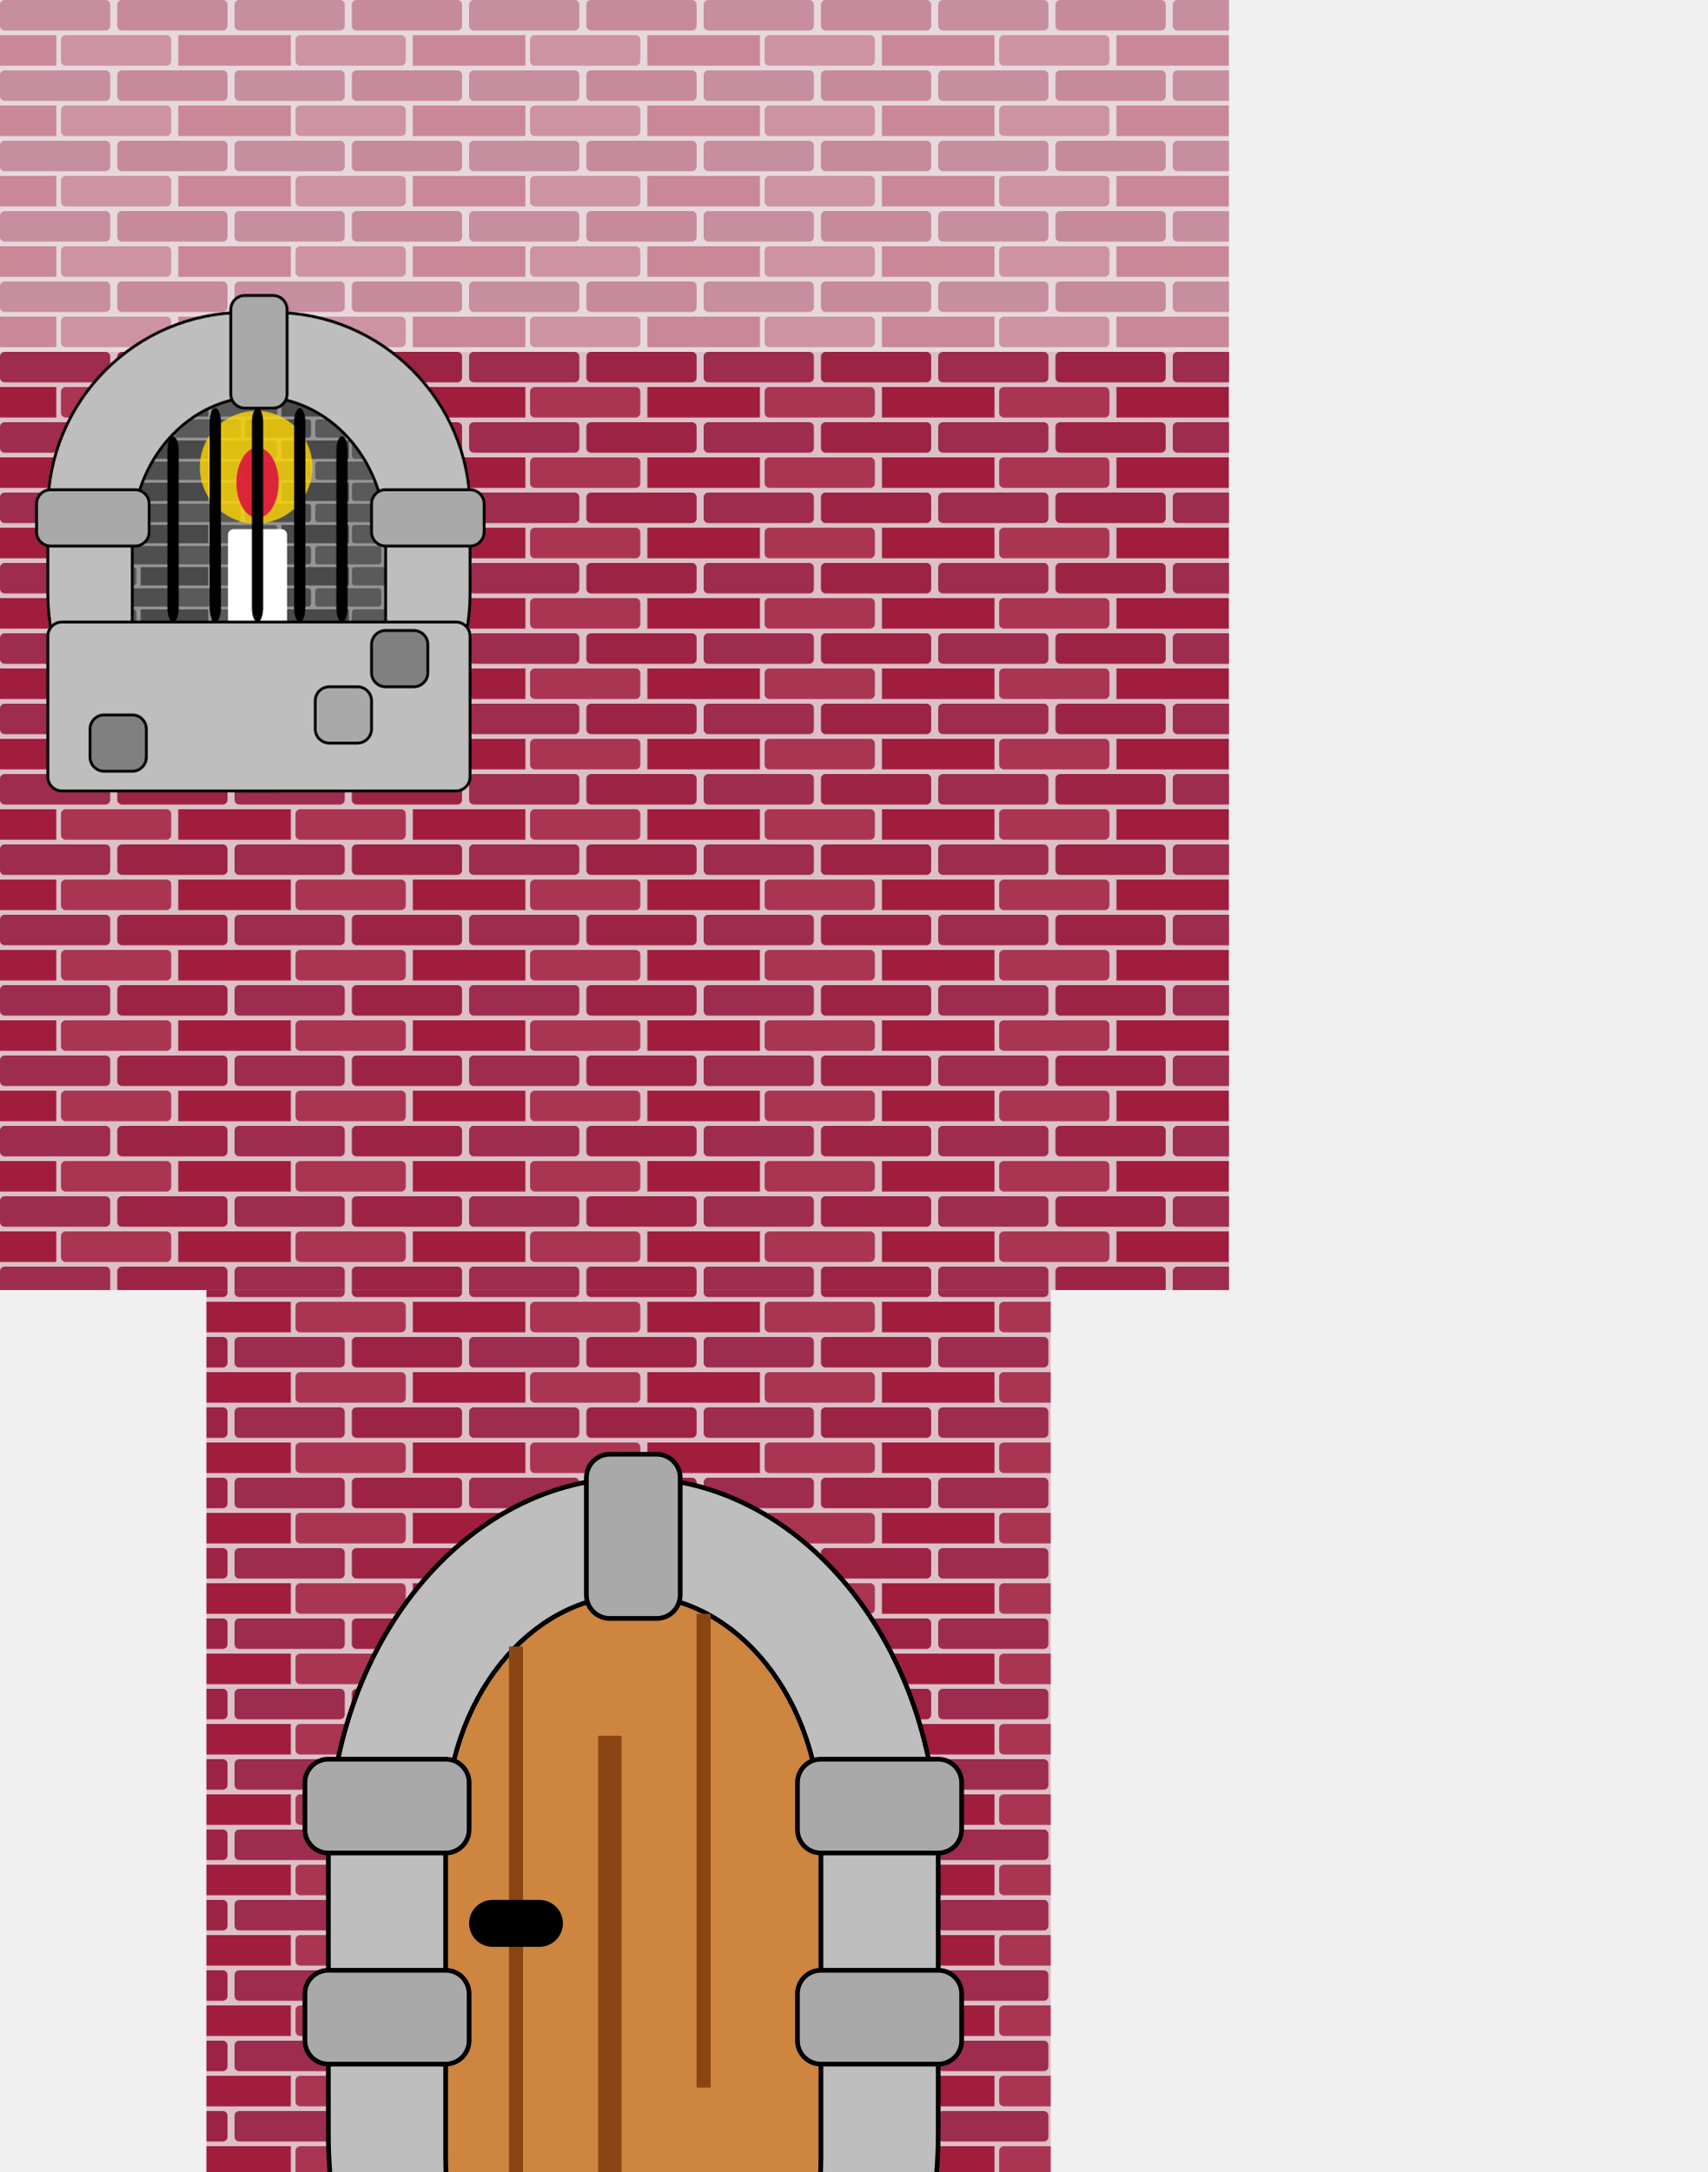
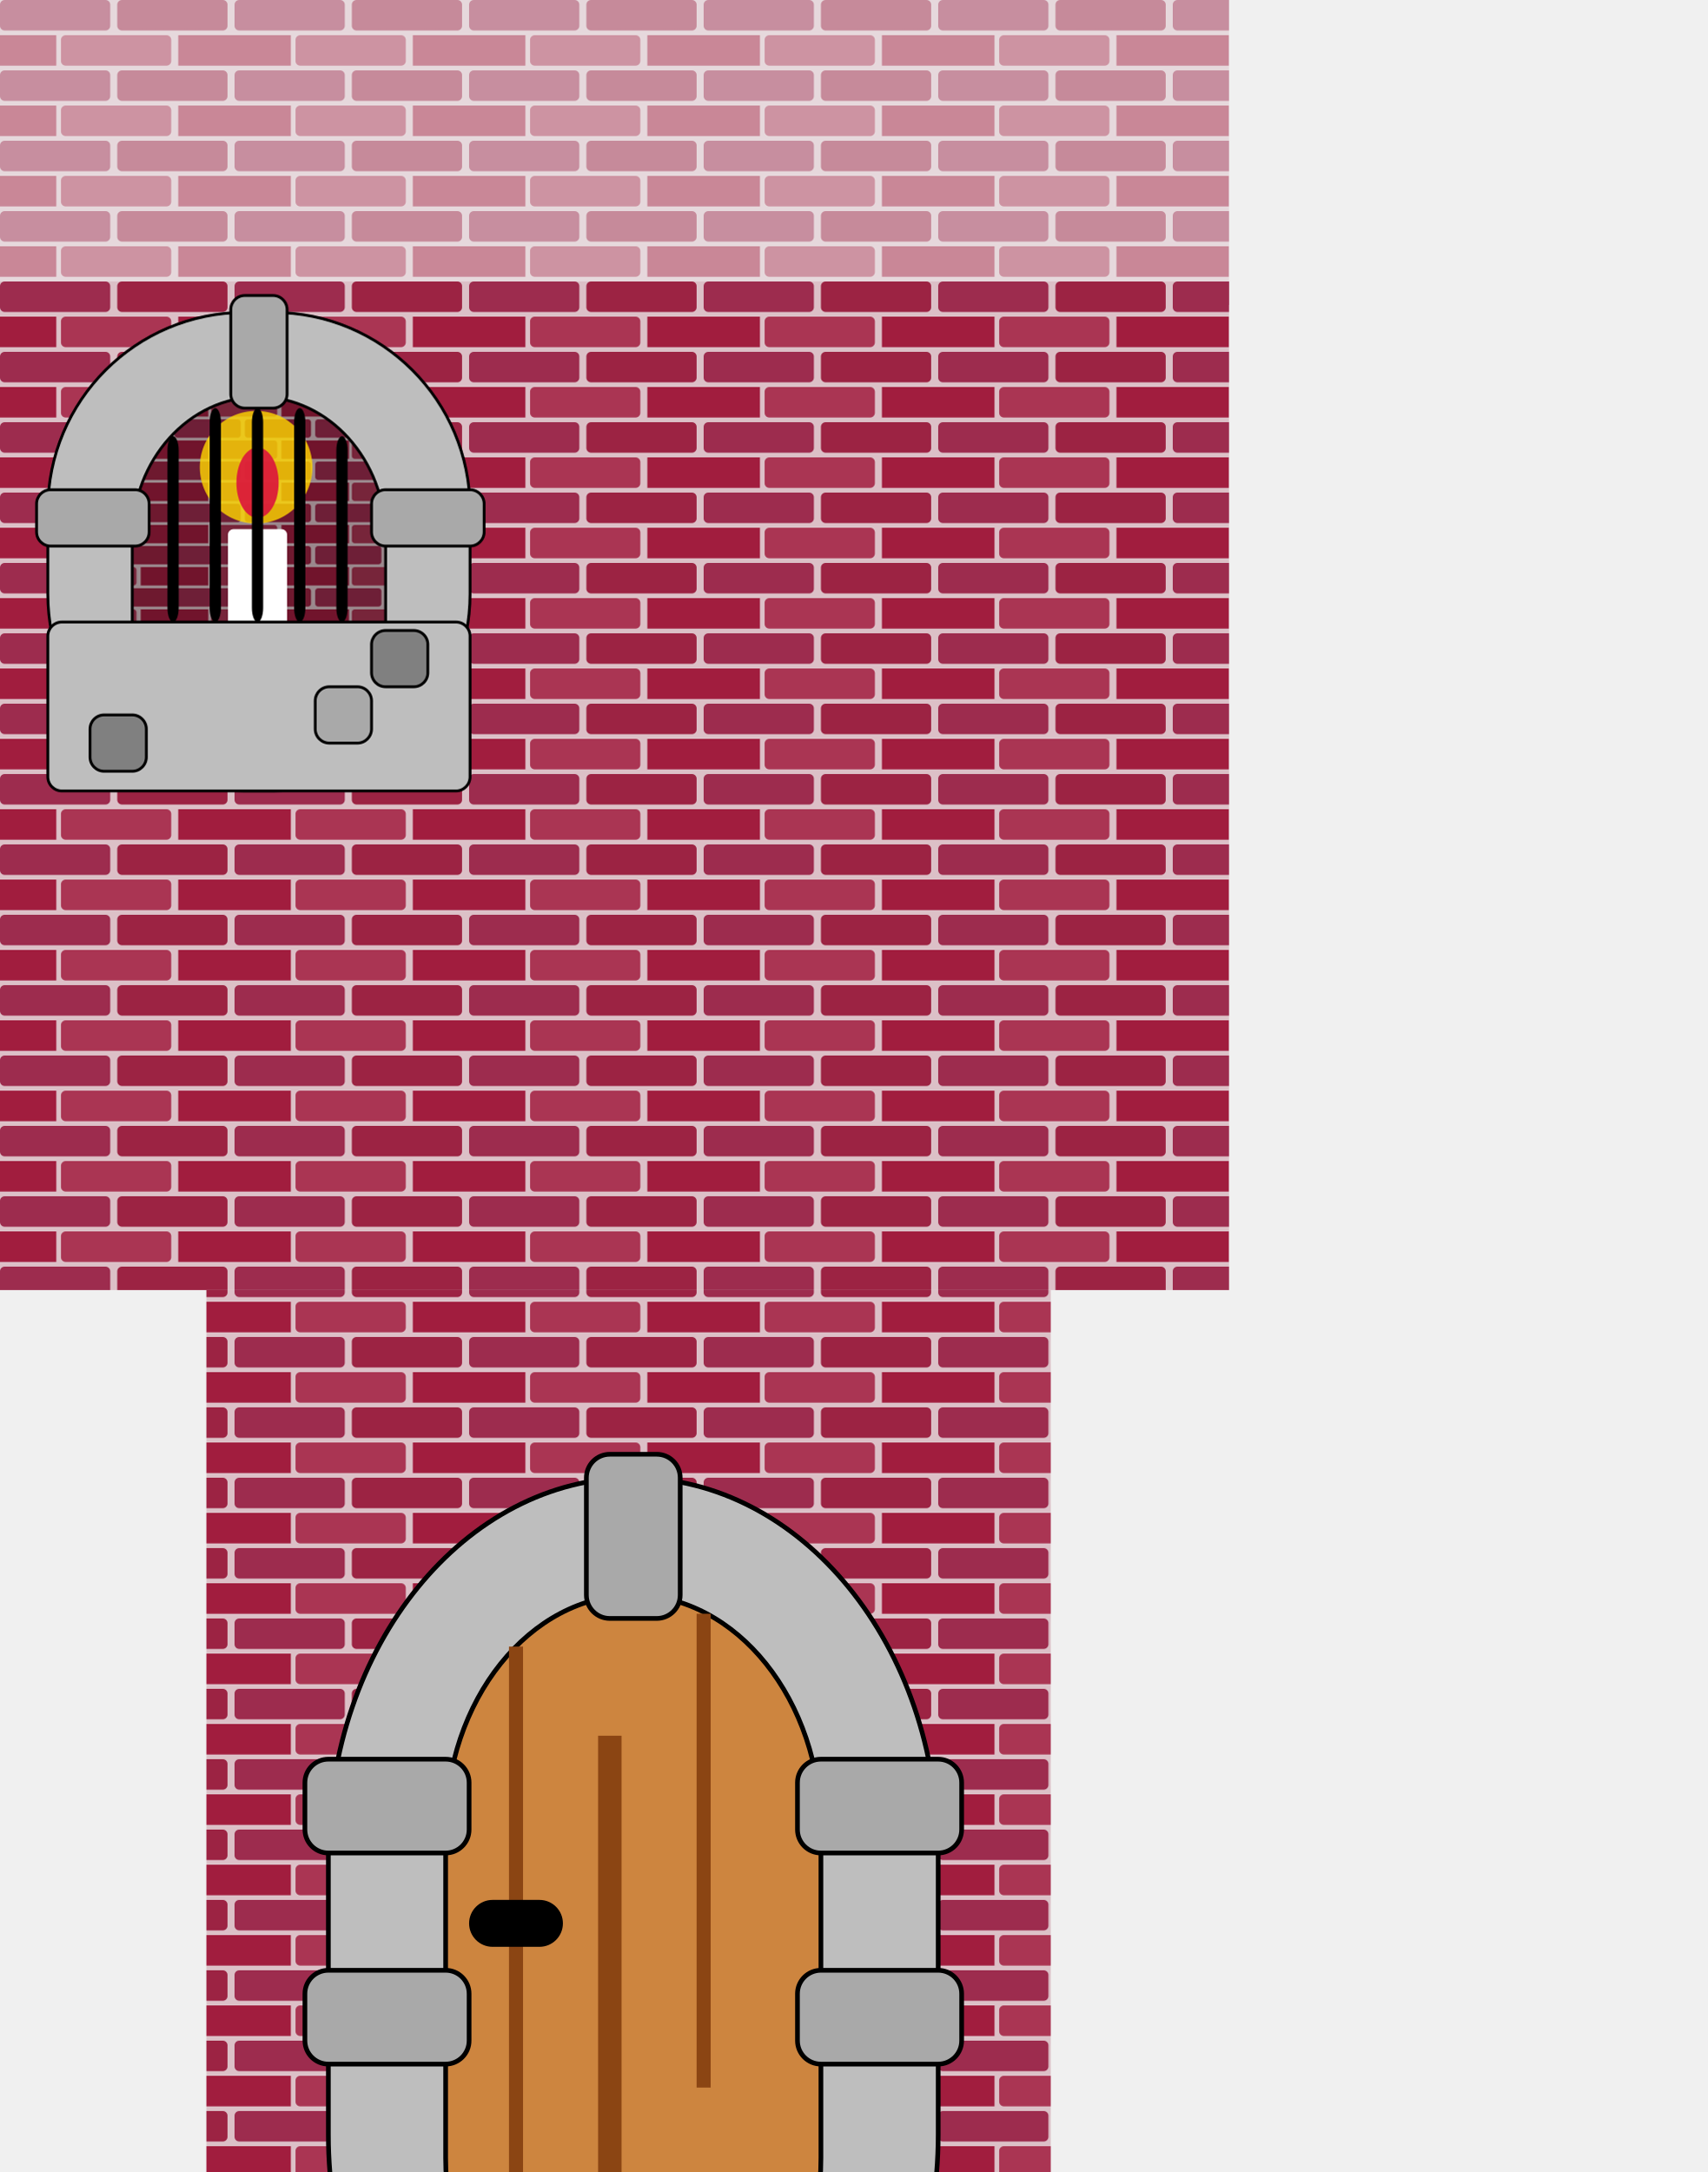
<svg xmlns="http://www.w3.org/2000/svg" width="364" height="463" x="0" y="0" id="cover1">
  <defs>
-     <pattern id="my4pattern" patternUnits="userSpaceOnUse" x="0" y="0" width="50" height="15">
+     <pattern id="redBricks" patternUnits="userSpaceOnUse" x="0" y="0" width="50" height="15">
      <rect width="50" height="15" x="0" y="0" fill="#dcc0c7" />
      <rect width="23.5" height="6.5" x="0" y="0" rx="1" fill="#9d2c4e" />
      <rect width="23.5" height="6.5" x="25" y="0" rx="1" fill="#9c2343" />
      <rect width="12" height="6.5" x="0" y="7.5" fill="#a11d3e" />
      <rect width="23.5" height="6.5" x="13" y="7.5" rx="1" fill="#aa3553" />
      <rect width="12" height="6.5" x="38" y="7.5" fill="#a11d3e" />
    </pattern>
-     <pattern id="my3pattern" patternUnits="userSpaceOnUse" x="0" y="0" width="50" height="15">
+     <pattern id="greyBricks" patternUnits="userSpaceOnUse" x="0" y="0" width="50" height="15">
      <rect width="50" height="15" x="0" y="0" class="back" fill="lightgrey" />
      <rect width="23.5" height="6.5" x="0" y="0" rx="1" class="brickcolor1" fill="grey" />
      <rect width="23.5" height="6.5" x="25" y="0" rx="1" class="brickcolor2" fill="#717171" />
      <rect width="12" height="6.5" x="0" y="7.5" class="brickcolor4" fill="dimgrey" />
      <rect width="23.5" height="6.5" x="13" y="7.5" rx="1" class="brickcolor3" fill="#808080" />
      <rect width="12" height="6.5" x="38" y="7.5" class="brickcolor4" fill="dimgrey" />
    </pattern>
    <pattern id="windowPattern" patternUnits="userSpaceOnUse" x="0" y="0" width="120" height="220" viewBox="-20 -100 200 220">
      <rect width="150" height="170" x="5" y="7" fill="#bebebe" rx="70" stroke="black" />
-       <rect width="90" height="135" x="35" y="37" rx="50" stroke="black" fill="url(#my3pattern)" />
+       <rect width="90" height="135" x="35" y="37" rx="50" stroke="black" fill="url(#redBricks)" />
      <rect width="90" height="135" x="35" y="37" rx="50" opacity=".3" />
      <rect width="21" height="35" x="69" y="84" rx="2" fill="white" />
      <rect width="40" height="40" x="59" y="42" rx="20" fill="gold" opacity=".8" />
      <rect width="15" height="25" x="72" y="55" rx="20" fill="crimson" opacity=".9" />
      <rect width="150" height="60" x="5" y="117" fill="#bebebe" rx="5" stroke="black" />
      <rect width="20" height="40" x="70" y="1" fill="darkgrey" rx="5" stroke="black" />
      <rect width="40" height="20" x="1" y="70" fill="darkgrey" rx="5" stroke="black" />
      <rect width="40" height="20" x="120" y="70" fill="darkgrey" rx="5" stroke="black" />
      <rect width="20" height="20" x="120" y="120" fill="grey" rx="5" stroke="black" />
      <rect width="20" height="20" x="100" y="140" fill="darkgrey" rx="5" stroke="black" />
      <rect width="20" height="20" x="20" y="150" fill="grey" rx="5" stroke="black" />
      <rect width="4" height="66" x="47.5" y="51" rx="5" />
      <rect width="4" height="76" x="62.5" y="41" rx="5" />
      <rect width="4" height="76" x="77.5" y="41" rx="5" />
      <rect width="4" height="76" x="92.5" y="41" rx="5" />
      <rect width="4" height="66" x="107.5" y="51" rx="5" />
    </pattern>
  </defs>
-   <rect width="262" height="80" x="0" y="0" fill="url(#my4pattern)" opacity=".5" />
-   <rect width="262" height="200" x="0" y="75" fill="url(#my4pattern)" />
-   <rect width="180" height="188" x="44" y="275" fill="url(#my4pattern)" />
+   <rect width="262" height="65" x="0" y="0" fill="url(#redBricks)" opacity=".5" />
+   <rect width="262" height="215" x="0" y="60" fill="url(#redBricks)" />
+   <rect width="180" height="188" x="44" y="275" fill="url(#redBricks)" />
  <rect width="130" height="220" x="70" y="315" fill="#bebebe" rx="80" stroke="black" />
  <rect width="80" height="170" x="95" y="340" fill="peru" rx="50" stroke="black" />
  <rect width="20" height="35" x="125" y="310" fill="darkgrey" rx="5" stroke="black" />
  <rect width="35" height="20" x="65" y="375" fill="darkgrey" rx="5" stroke="black" />
  <rect width="35" height="20" x="65" y="420" fill="darkgrey" rx="5" stroke="black" />
  <rect width="35" height="20" x="170" y="375" fill="darkgrey" rx="5" stroke="black" />
  <rect width="35" height="20" x="170" y="420" fill="darkgrey" rx="5" stroke="black" />
  <line x1="110" y1="351" x2="110" y2="466" style="stroke:saddlebrown;stroke-width:3" />
  <line x1="130" y1="370" x2="130" y2="466" style="stroke:saddlebrown;stroke-width:5" />
  <line x1="150" y1="344" x2="150" y2="445" style="stroke:saddlebrown;stroke-width:3" />
  <rect width="20" height="10" x="100" y="405" rx="5" />
  <rect width="120" height="220" x="0" y="0" fill="url(#windowPattern)" />
</svg>
